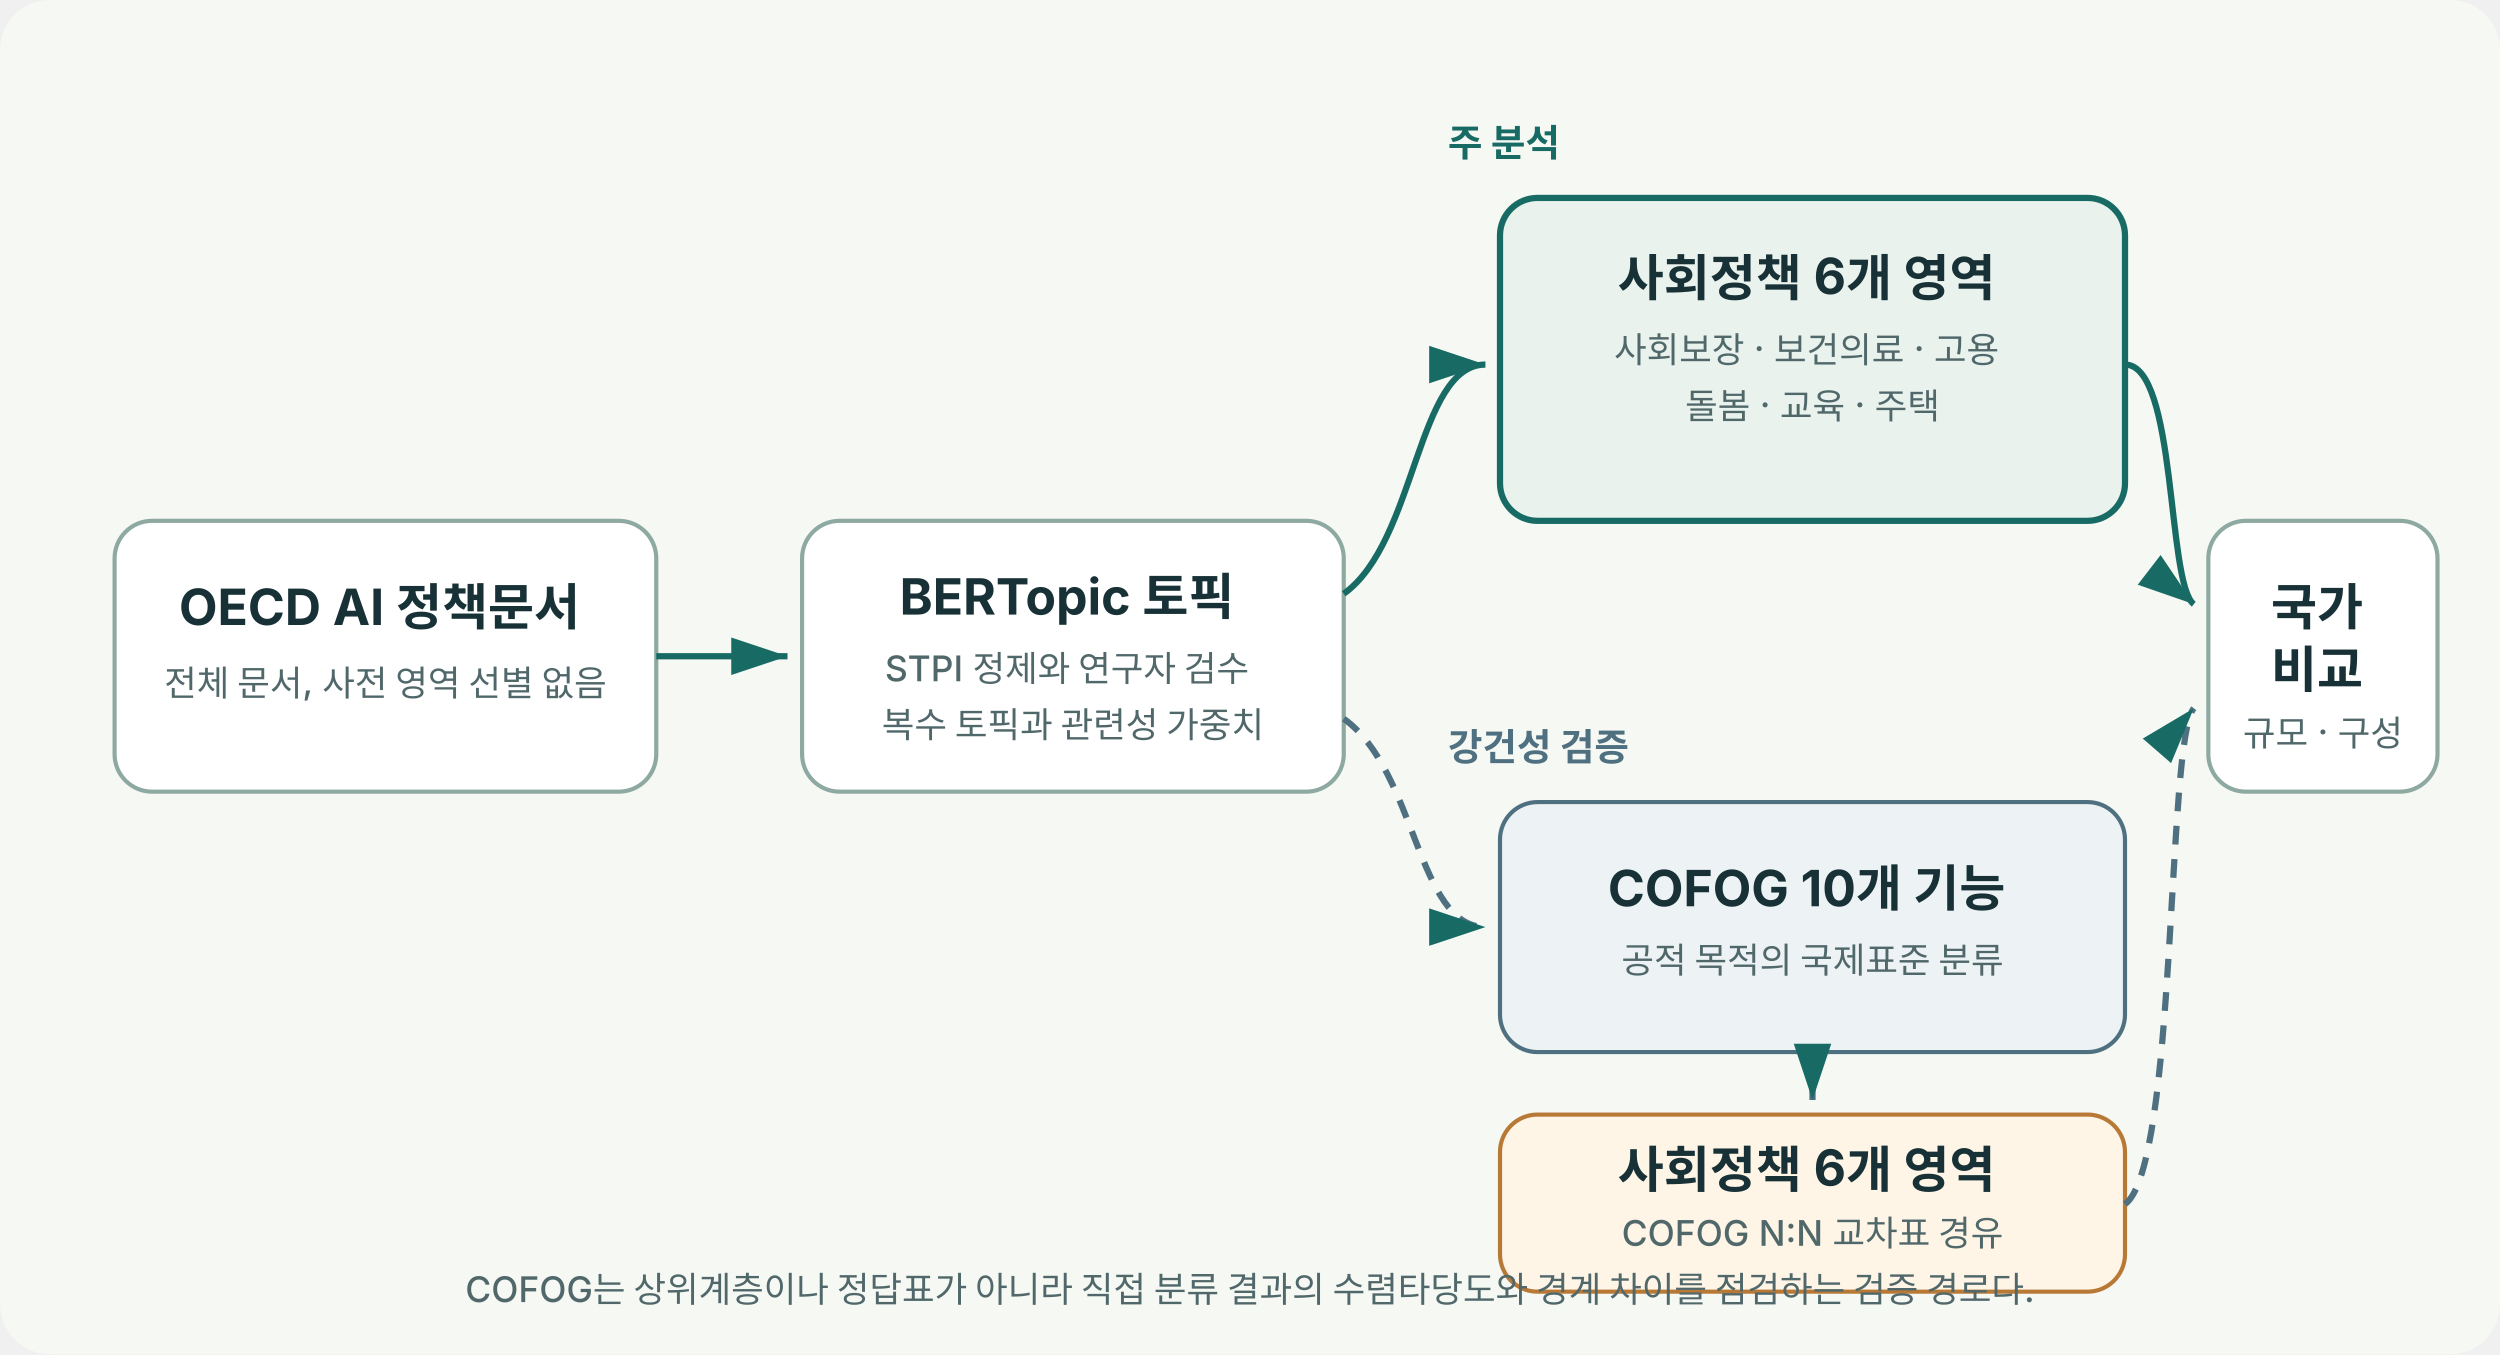
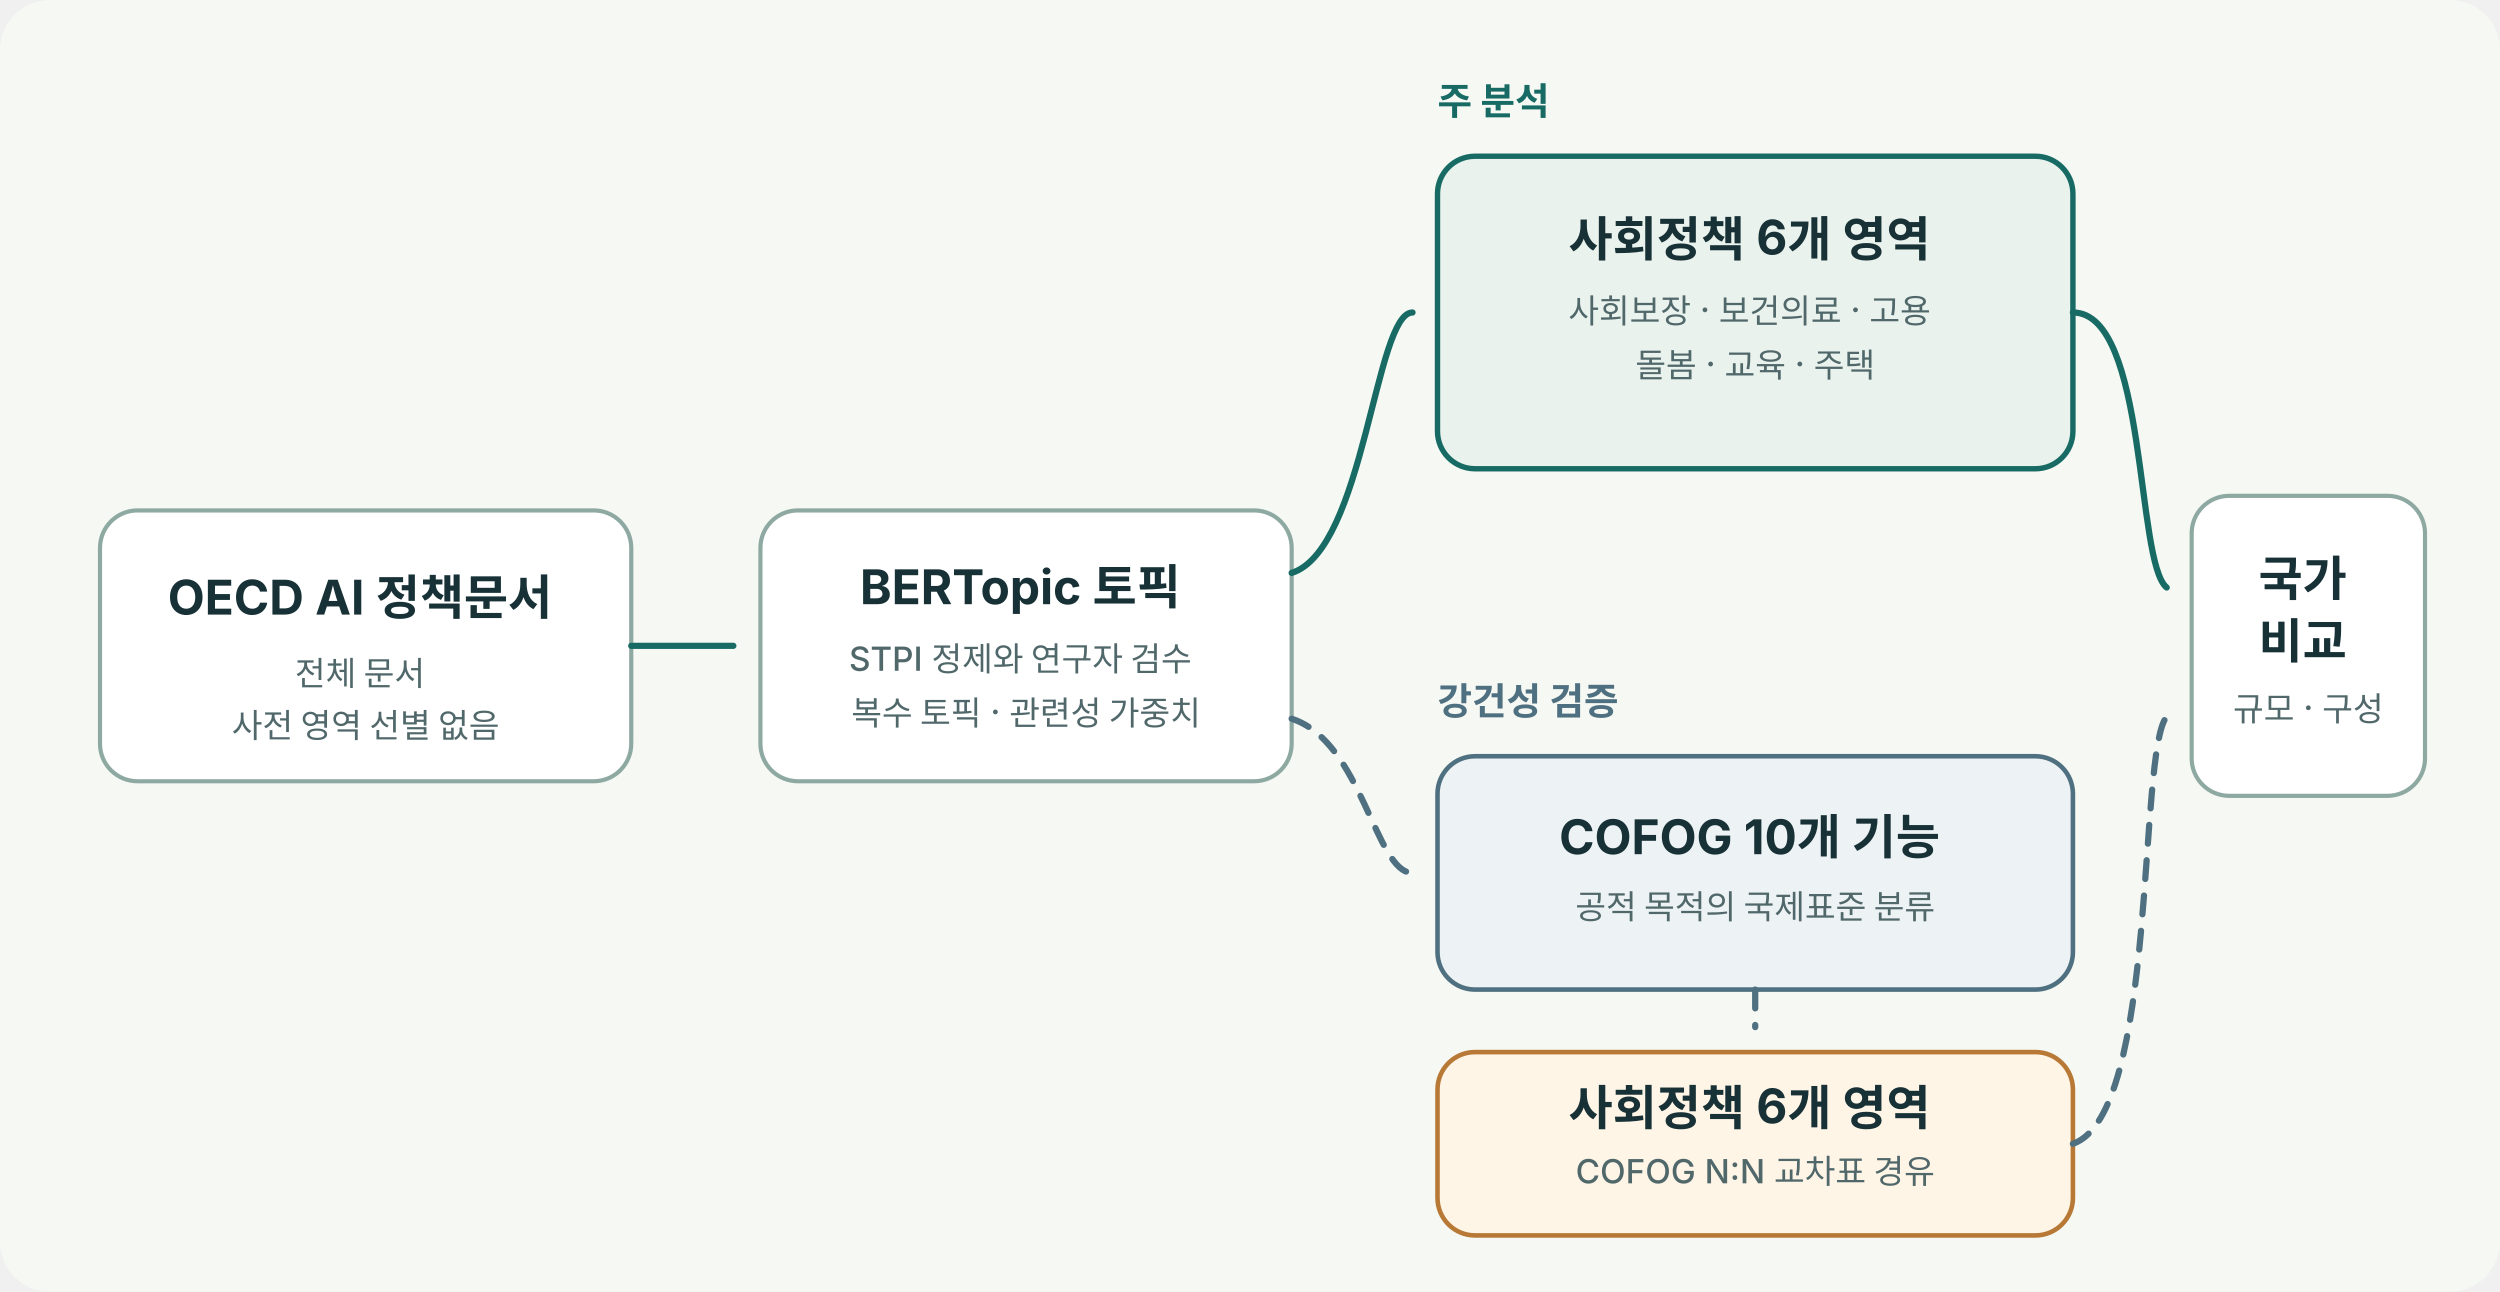
- <svg xmlns="http://www.w3.org/2000/svg" width="1200" height="650" viewBox="0 0 1200 650" role="img" aria-labelledby="title desc">
+ <svg xmlns="http://www.w3.org/2000/svg" width="1200" height="620" viewBox="0 0 1200 620" role="img" aria-labelledby="title desc">
  <defs>
-     <marker id="arrow" markerWidth="10" markerHeight="10" refX="9" refY="3" orient="auto" markerUnits="strokeWidth">
-       <path d="M0,0 L0,6 L9,3 z" fill="#176b64" />
-     </marker>
    <style>
-       .bg{fill:#f6f8f3}.box{fill:#fff;stroke:#8da9a1;stroke-width:2}.main{fill:#eaf2ed;stroke:#176b64;stroke-width:3}.robust{fill:#edf2f5;stroke:#4f7080;stroke-width:2}.final{fill:#fff5e7;stroke:#b77935;stroke-width:2}.line{fill:none;stroke:#176b64;stroke-width:3;marker-end:url(#arrow)}.dash{fill:none;stroke:#4f7080;stroke-width:3;stroke-dasharray:9 7;marker-end:url(#arrow)}.t{font:700 24px -apple-system,BlinkMacSystemFont,'Apple SD Gothic Neo','Noto Sans KR',sans-serif;fill:#173136}.s{font:500 17px -apple-system,BlinkMacSystemFont,'Apple SD Gothic Neo','Noto Sans KR',sans-serif;fill:#51686b}.label{font:700 18px -apple-system,BlinkMacSystemFont,'Apple SD Gothic Neo','Noto Sans KR',sans-serif;fill:#176b64}.rlabel{font:700 18px -apple-system,BlinkMacSystemFont,'Apple SD Gothic Neo','Noto Sans KR',sans-serif;fill:#4f7080}
+       .bg{fill:#f6f8f3}.box{fill:#fff;stroke:#8da9a1;stroke-width:2}.main{fill:#eaf2ed;stroke:#176b64;stroke-width:2.6}.robust{fill:#edf2f5;stroke:#4f7080;stroke-width:2.2}.crosswalk{fill:#fff5e7;stroke:#b77935;stroke-width:2.2}.line{fill:none;stroke:#176b64;stroke-width:3;stroke-linecap:round;stroke-linejoin:round}.dash{fill:none;stroke:#4f7080;stroke-width:3;stroke-linecap:round;stroke-linejoin:round;stroke-dasharray:9 8}.t{font:700 23px -apple-system,BlinkMacSystemFont,'Apple SD Gothic Neo','Noto Sans KR',sans-serif;fill:#173136}.s{font:500 16px -apple-system,BlinkMacSystemFont,'Apple SD Gothic Neo','Noto Sans KR',sans-serif;fill:#51686b}.label{font:700 18px -apple-system,BlinkMacSystemFont,'Apple SD Gothic Neo','Noto Sans KR',sans-serif;fill:#176b64}.rlabel{font:700 18px -apple-system,BlinkMacSystemFont,'Apple SD Gothic Neo','Noto Sans KR',sans-serif;fill:#4f7080}
    </style>
  </defs>
-   <rect class="bg" width="1200" height="650" rx="24" />
-   <rect class="box" x="55" y="250" width="260" height="130" rx="18" />
-   <text class="t" x="185" y="300" text-anchor="middle">
-     <tspan x="185">OECD AI 정책문서</tspan>
-     <tspan class="s" x="185" dy="34">전체 문서, 사전 영역 선별 없음</tspan>
+   <rect class="bg" width="1200" height="620" rx="24" />
+   <rect class="box" x="48" y="245" width="255" height="130" rx="18" />
+   <text class="t" x="175.5" y="295" text-anchor="middle">
+     <tspan x="175.5">OECD AI 정책문서</tspan>
+     <tspan class="s" x="175.5" dy="34">전체 문서</tspan>
+     <tspan class="s" x="175.5" dy="25">사전 영역 선별 없음</tspan>
  </text>
-   <rect class="box" x="385" y="250" width="260" height="130" rx="18" />
-   <text class="t" x="515" y="295" text-anchor="middle">
-     <tspan x="515">BERTopic 토픽</tspan>
-     <tspan class="s" x="515" dy="32">STPI 정제와 연구자 검수</tspan>
-     <tspan class="s" x="515" dy="27">복수 토픽과 관련성 가중치</tspan>
+   <rect class="box" x="365" y="245" width="255" height="130" rx="18" />
+   <text class="t" x="492.5" y="290" text-anchor="middle">
+     <tspan x="492.5">BERTopic 토픽</tspan>
+     <tspan class="s" x="492.5" dy="32">STPI 정제와 연구자 검수</tspan>
+     <tspan class="s" x="492.5" dy="26">복수 토픽 · 관련성 가중치</tspan>
  </text>
-   <path class="line" d="M315 315 H378" />
-   <text class="label" x="695" y="75">주 분석</text>
-   <rect class="main" x="720" y="95" width="300" height="155" rx="18" />
-   <text class="t" x="870" y="142" text-anchor="middle">
-     <tspan x="870">사회정책 6개 영역</tspan>
-     <tspan class="s" x="870" dy="32">사회보장 · 보건의료 · 고용</tspan>
-     <tspan class="s" x="870" dy="27">돌봄 · 교육 · 주택</tspan>
+   <path class="line" d="M303 310 L352 310" />
+   <text class="label" x="690" y="55">주 분석</text>
+   <rect class="main" x="690" y="75" width="305" height="150" rx="18" />
+   <text class="t" x="842.5" y="123" text-anchor="middle">
+     <tspan x="842.5">사회정책 6개 영역</tspan>
+     <tspan class="s" x="842.5" dy="32">사회보장 · 보건의료 · 고용</tspan>
+     <tspan class="s" x="842.5" dy="26">돌봄 · 교육 · 주택</tspan>
  </text>
-   <path class="line" d="M645 285 C680 260 680 175 713 175" />
-   <text class="rlabel" x="695" y="365">강건성 검증</text>
-   <rect class="robust" x="720" y="385" width="300" height="120" rx="18" />
-   <text class="t" x="870" y="435" text-anchor="middle">
-     <tspan x="870">COFOG 10개 기능</tspan>
-     <tspan class="s" x="870" dy="32">공적 목적의 국제표준 분류</tspan>
+   <path class="line" d="M620 275 C655 264 660 150 678 150" />
+   <text class="rlabel" x="690" y="343">강건성 검증</text>
+   <rect class="robust" x="690" y="363" width="305" height="112" rx="18" />
+   <text class="t" x="842.5" y="410" text-anchor="middle">
+     <tspan x="842.5">COFOG 10개 기능</tspan>
+     <tspan class="s" x="842.5" dy="31">공적 목적의 국제표준 분류</tspan>
  </text>
-   <path class="dash" d="M645 345 C680 370 680 445 713 445" />
-   <rect class="final" x="720" y="535" width="300" height="85" rx="18" />
-   <text class="t" x="870" y="570" text-anchor="middle">
-     <tspan x="870">사회정책 6개 영역</tspan>
-     <tspan class="s" x="870" dy="28">COFOG N:N 교차표 경유</tspan>
+   <path class="dash" d="M620 345 C654 356 660 419 678 419" />
+   <rect class="crosswalk" x="690" y="505" width="305" height="88" rx="18" />
+   <text class="t" x="842.5" y="540" text-anchor="middle">
+     <tspan x="842.5">사회정책 6개 영역</tspan>
+     <tspan class="s" x="842.5" dy="28">COFOG N:N 교차표 경유</tspan>
  </text>
-   <path class="dash" d="M870 505 V528" />
-   <rect class="box" x="1060" y="250" width="110" height="130" rx="18" />
-   <text class="t" x="1115" y="300" text-anchor="middle">
-     <tspan x="1115">국가</tspan>
-     <tspan class="t" x="1115" dy="30">비교</tspan>
-     <tspan class="s" x="1115" dy="28">규모 · 구성</tspan>
+   <path class="dash" d="M842.5 475 L842.5 493" />
+   <rect class="box" x="1052" y="238" width="112" height="144" rx="18" />
+   <text class="t" x="1108" y="286" text-anchor="middle">
+     <tspan x="1108">국가</tspan>
+     <tspan x="1108" dy="30">비교</tspan>
+     <tspan class="s" x="1108" dy="30">규모 · 구성</tspan>
  </text>
-   <path class="line" d="M1020 175 C1045 175 1040 280 1053 290" />
-   <path class="dash" d="M1020 578 C1045 560 1040 355 1053 340" />
-   <text class="s" x="600" y="625" text-anchor="middle">COFOG는 상위계층이나 정답표가 아니라 직접 분류 결과의 수렴타당도와 경계 차이를 점검하는 검증 경로다.</text>
+   <path class="line" d="M995 150 C1031 150 1025 270 1040 282" />
+   <path class="dash" d="M995 549 C1036 535 1026 361 1040 344" />
</svg>
